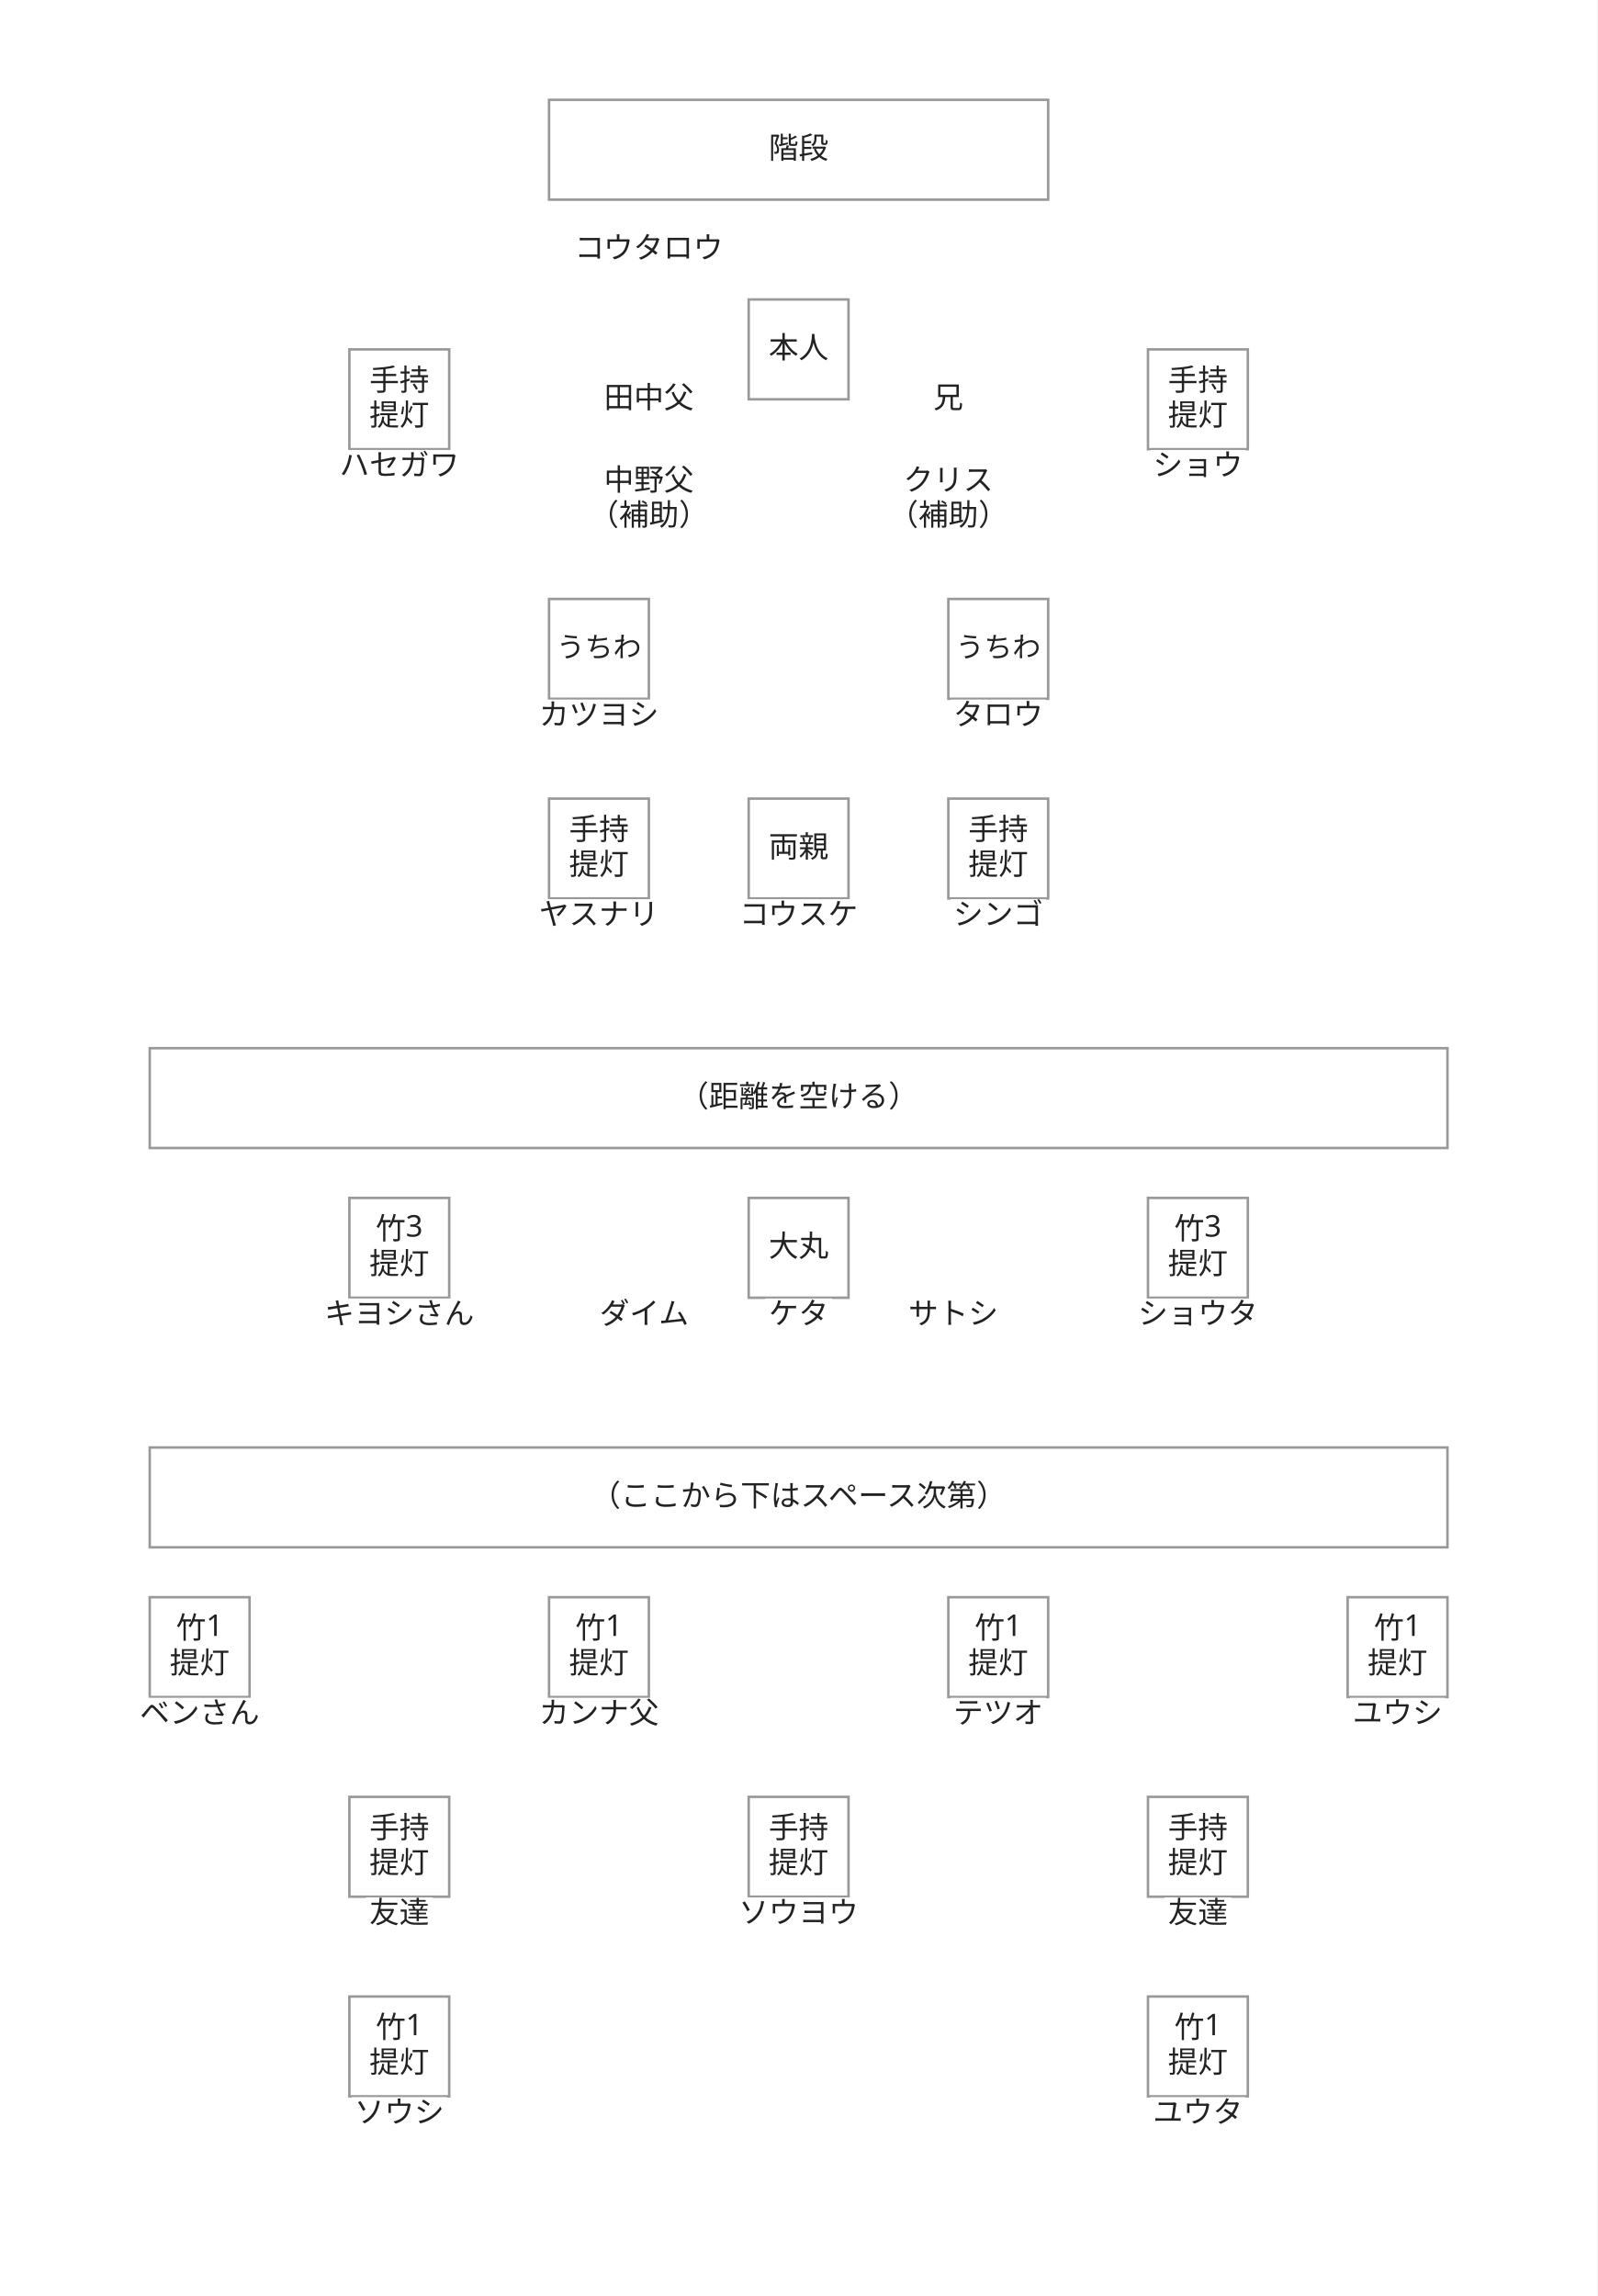
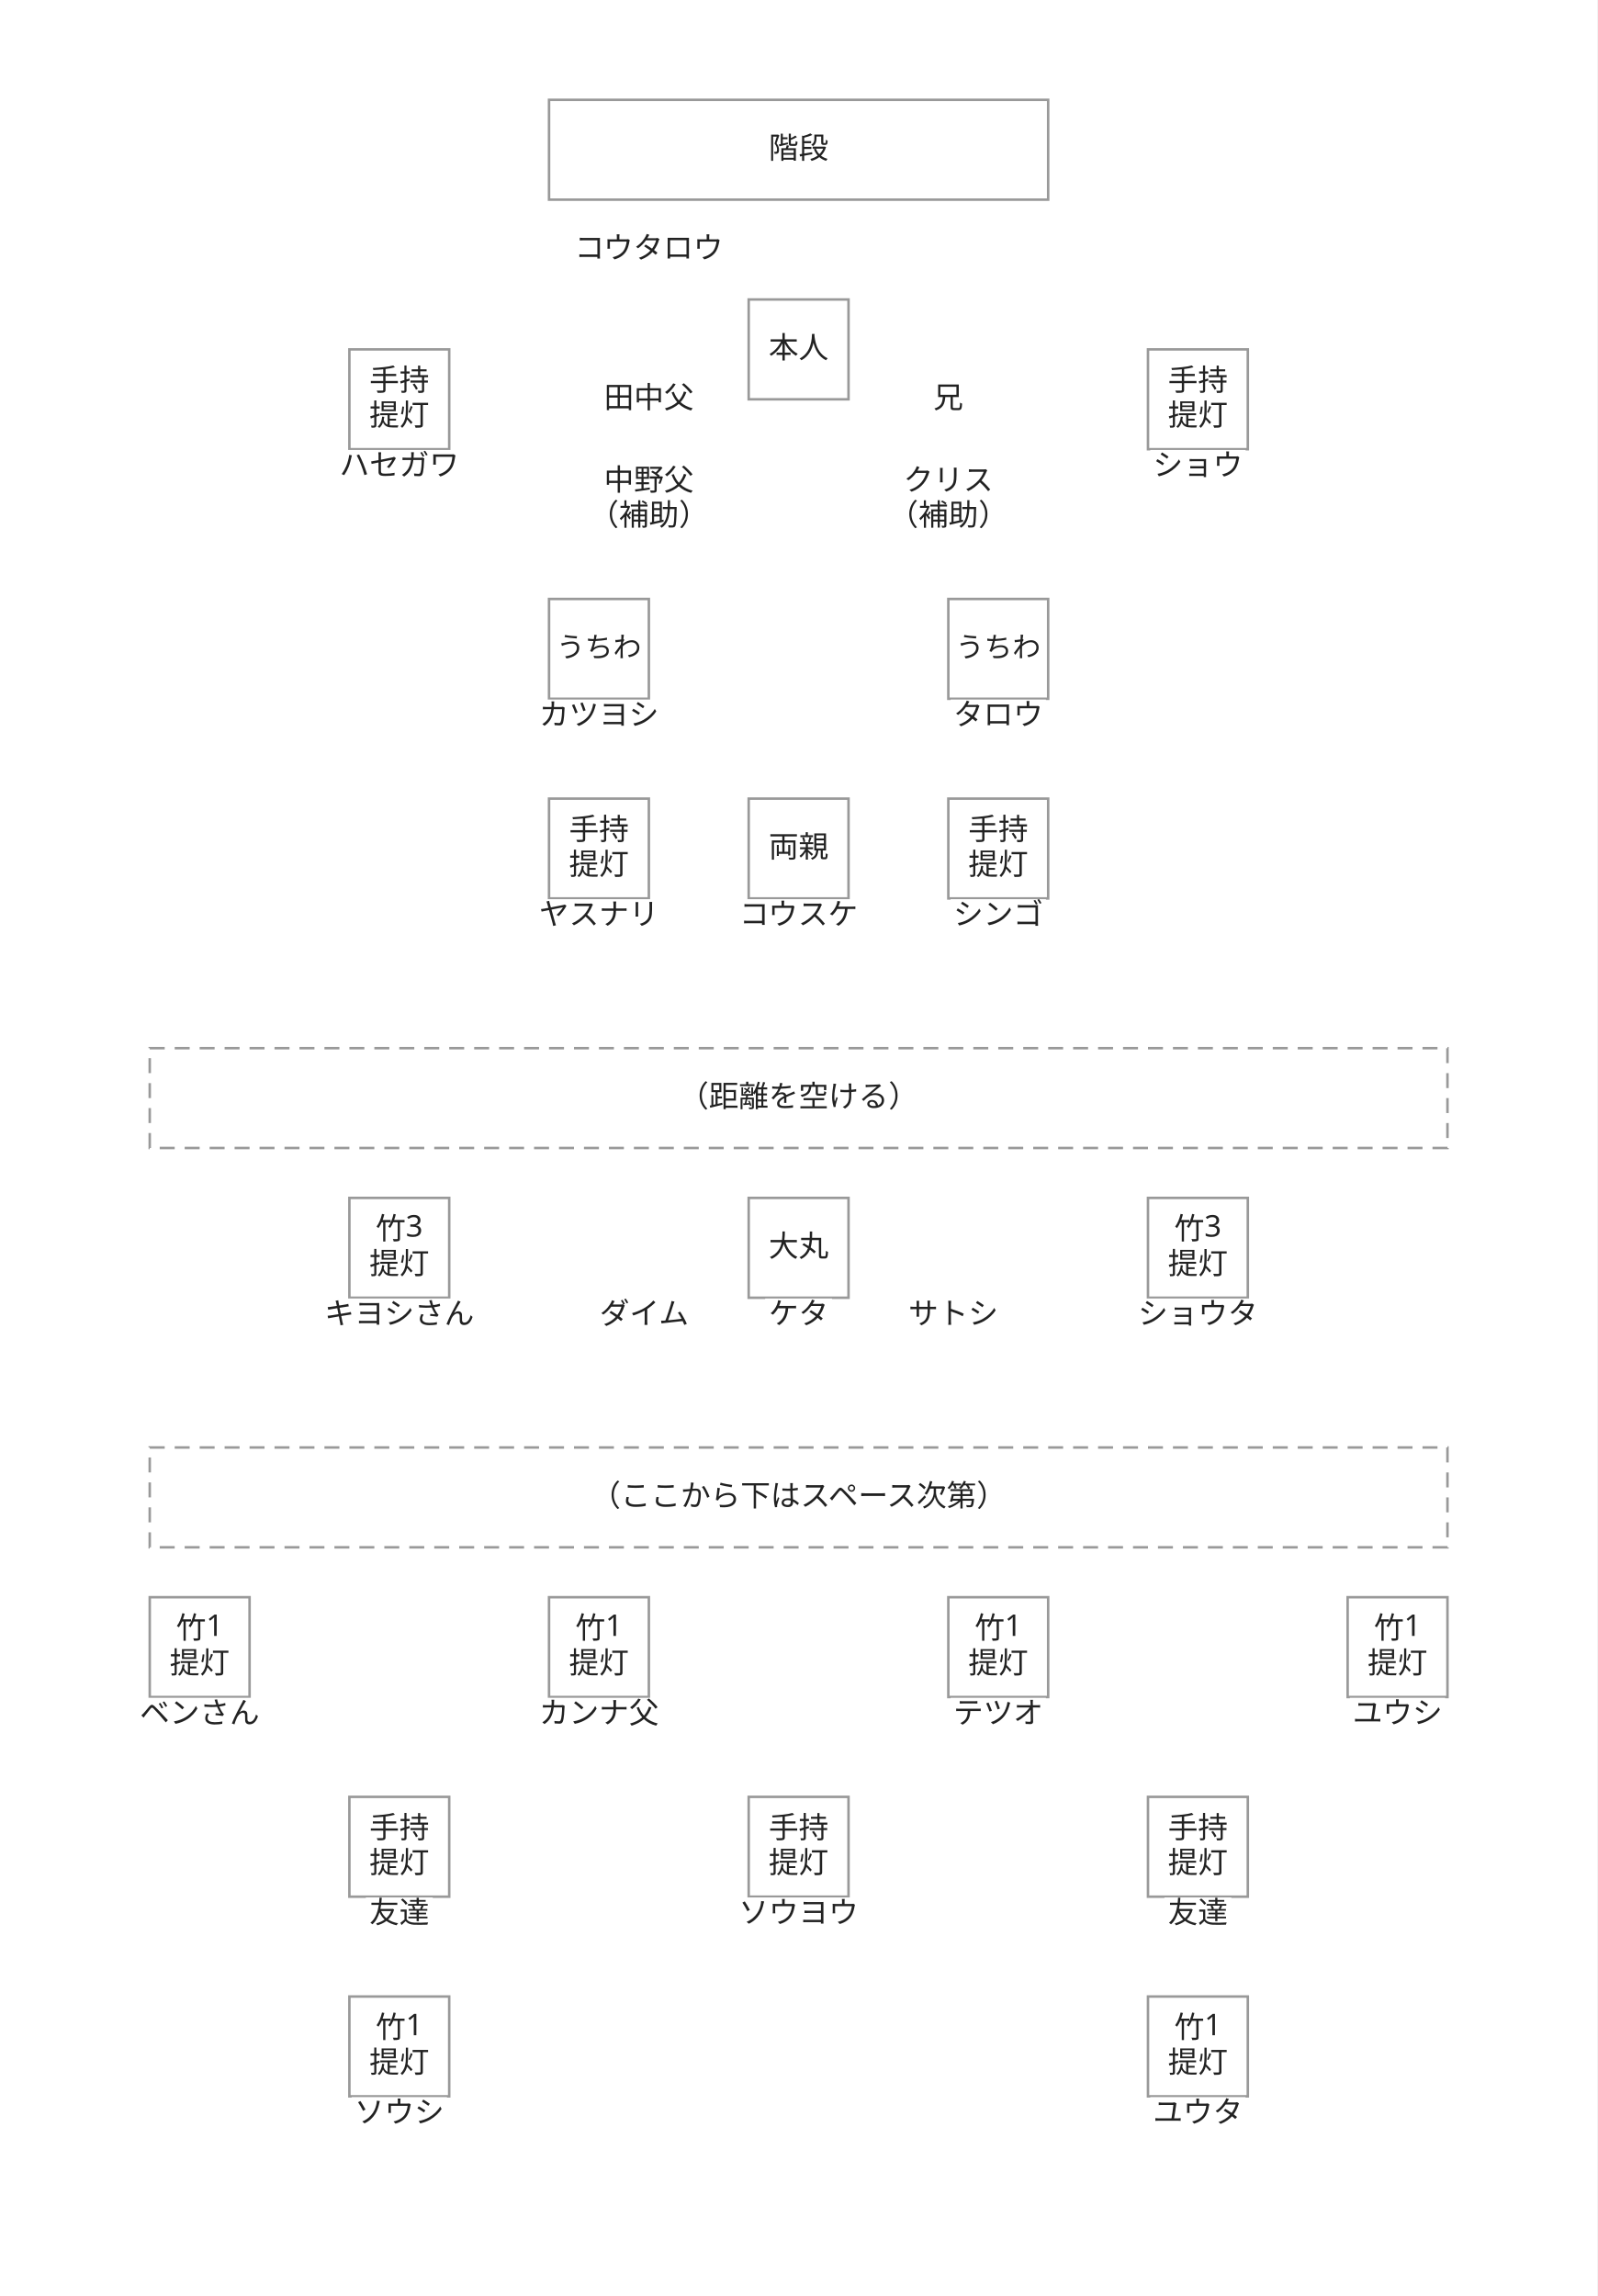
<svg xmlns="http://www.w3.org/2000/svg" viewBox="60.0 0.0 640.0 920.0" width="640" height="920" font-family="sans-serif">
  <rect x="60.0" y="0.0" width="640.0" height="920.0" fill="#ffffff" />
  <defs>
    <marker id="arrow-blue" viewBox="0 0 10 10" refX="9" refY="5" markerWidth="7" markerHeight="7" orient="auto-start-reverse">
      <path d="M0,0 L10,5 L0,10 z" fill="#6c8ebf" />
    </marker>
    <marker id="arrow-green" viewBox="0 0 10 10" refX="9" refY="5" markerWidth="7" markerHeight="7" orient="auto-start-reverse">
      <path d="M0,0 L10,5 L0,10 z" fill="#82b366" />
    </marker>
  </defs>
  <rect x="280.0" y="40.0" width="200.0" height="40.0" fill="#ffffff" stroke="#999999" stroke-width="1.0" />
  <text x="380.0" y="63.5" font-size="12" text-anchor="middle" fill="#222222">階段</text>
  <rect x="360.0" y="120.0" width="40.0" height="40.0" fill="#ffffff" stroke="#999999" stroke-width="1.0" />
  <text x="380.0" y="143.5" font-size="12" text-anchor="middle" fill="#222222">本人</text>
  <rect x="289.5" y="93.3" width="61.0" height="13.2" fill="#ffffff" />
  <text x="320.0" y="103.5" font-size="12" text-anchor="middle" fill="#222222">コウタロウ</text>
  <rect x="300.9" y="153.3" width="38.2" height="13.2" fill="#ffffff" />
  <text x="320.0" y="163.5" font-size="12" text-anchor="middle" fill="#222222">田中父</text>
  <rect x="200.0" y="140.0" width="40.0" height="40.0" fill="#ffffff" stroke="#999999" stroke-width="1.0" />
  <text x="220.0" y="156.5" font-size="12" text-anchor="middle" fill="#222222">手持</text>
  <text x="220.0" y="170.5" font-size="12" text-anchor="middle" fill="#222222">提灯</text>
  <rect x="195.2" y="180.3" width="49.6" height="13.2" fill="#ffffff" />
  <text x="220.0" y="190.5" font-size="12" text-anchor="middle" fill="#222222">ハセガワ</text>
  <rect x="520.0" y="140.0" width="40.0" height="40.0" fill="#ffffff" stroke="#999999" stroke-width="1.0" />
  <text x="540.0" y="156.5" font-size="12" text-anchor="middle" fill="#222222">手持</text>
  <text x="540.0" y="170.5" font-size="12" text-anchor="middle" fill="#222222">提灯</text>
  <rect x="520.9" y="180.3" width="38.2" height="13.2" fill="#ffffff" />
  <text x="540.0" y="190.5" font-size="12" text-anchor="middle" fill="#222222">ショウ</text>
  <rect x="432.3" y="153.3" width="15.4" height="13.2" fill="#ffffff" />
  <text x="440.0" y="163.5" font-size="12" text-anchor="middle" fill="#222222">兄</text>
  <rect x="300.9" y="186.3" width="38.2" height="13.2" fill="#ffffff" />
  <text x="320.0" y="196.5" font-size="12" text-anchor="middle" fill="#222222">中野父</text>
  <rect x="295.2" y="200.3" width="49.6" height="13.2" fill="#ffffff" />
  <text x="320.0" y="210.5" font-size="12" text-anchor="middle" fill="#222222">（補助）</text>
  <rect x="420.9" y="186.3" width="38.2" height="13.2" fill="#ffffff" />
  <text x="440.0" y="196.5" font-size="12" text-anchor="middle" fill="#222222">クリス</text>
  <rect x="415.2" y="200.3" width="49.6" height="13.2" fill="#ffffff" />
  <text x="440.0" y="210.5" font-size="12" text-anchor="middle" fill="#222222">（補助）</text>
  <rect x="280.0" y="240.0" width="40.0" height="40.0" fill="#ffffff" stroke="#999999" stroke-width="1.0" />
  <text x="300.0" y="263.306" font-size="11.333" text-anchor="middle" fill="#222222">うちわ</text>
  <rect x="275.2" y="280.3" width="49.6" height="13.2" fill="#ffffff" />
  <text x="300.0" y="290.5" font-size="12" text-anchor="middle" fill="#222222">カツヨシ</text>
  <rect x="440.0" y="240.0" width="40.0" height="40.0" fill="#ffffff" stroke="#999999" stroke-width="1.0" />
  <text x="460.0" y="263.306" font-size="11.333" text-anchor="middle" fill="#222222">うちわ</text>
  <rect x="440.9" y="280.3" width="38.2" height="13.2" fill="#ffffff" />
  <text x="460.0" y="290.5" font-size="12" text-anchor="middle" fill="#222222">タロウ</text>
  <rect x="440.0" y="320.0" width="40.0" height="40.0" fill="#ffffff" stroke="#999999" stroke-width="1.0" />
  <text x="460.0" y="336.5" font-size="12" text-anchor="middle" fill="#222222">手持</text>
  <text x="460.0" y="350.5" font-size="12" text-anchor="middle" fill="#222222">提灯</text>
  <rect x="280.0" y="320.0" width="40.0" height="40.0" fill="#ffffff" stroke="#999999" stroke-width="1.0" />
  <text x="300.0" y="336.5" font-size="12" text-anchor="middle" fill="#222222">手持</text>
  <text x="300.0" y="350.5" font-size="12" text-anchor="middle" fill="#222222">提灯</text>
  <rect x="275.2" y="360.3" width="49.6" height="13.2" fill="#ffffff" />
  <text x="300.0" y="370.5" font-size="12" text-anchor="middle" fill="#222222">ヤスナリ</text>
  <rect x="360.0" y="320.0" width="40.0" height="40.0" fill="#ffffff" stroke="#999999" stroke-width="1.0" />
  <text x="380.0" y="343.5" font-size="12" text-anchor="middle" fill="#222222">両親</text>
  <rect x="355.2" y="360.3" width="49.6" height="13.2" fill="#ffffff" />
  <text x="380.0" y="370.5" font-size="12" text-anchor="middle" fill="#222222">コウスケ</text>
  <rect x="360.0" y="480.0" width="40.0" height="40.0" fill="#ffffff" stroke="#999999" stroke-width="1.0" />
  <text x="380.0" y="503.5" font-size="12" text-anchor="middle" fill="#222222">大丸</text>
  <rect x="440.9" y="360.3" width="38.2" height="13.2" fill="#ffffff" />
  <text x="460.0" y="370.5" font-size="12" text-anchor="middle" fill="#222222">シンゴ</text>
  <rect x="366.6" y="520.3" width="26.8" height="13.2" fill="#ffffff" />
  <text x="380.0" y="530.5" font-size="12" text-anchor="middle" fill="#222222">ケタ</text>
  <rect x="520.0" y="480.0" width="40.0" height="40.0" fill="#ffffff" stroke="#999999" stroke-width="1.0" />
  <text x="540.0" y="496.5" font-size="12" text-anchor="middle" fill="#222222">竹3</text>
  <text x="540.0" y="510.5" font-size="12" text-anchor="middle" fill="#222222">提灯</text>
  <rect x="515.2" y="520.3" width="49.6" height="13.2" fill="#ffffff" />
  <text x="540.0" y="530.5" font-size="12" text-anchor="middle" fill="#222222">ショウタ</text>
  <rect x="200.0" y="480.0" width="40.0" height="40.0" fill="#ffffff" stroke="#999999" stroke-width="1.0" />
  <text x="220.0" y="496.5" font-size="12" text-anchor="middle" fill="#222222">竹3</text>
  <text x="220.0" y="510.5" font-size="12" text-anchor="middle" fill="#222222">提灯</text>
  <rect x="189.5" y="520.3" width="61.0" height="13.2" fill="#ffffff" />
  <text x="220.0" y="530.5" font-size="12" text-anchor="middle" fill="#222222">キヨシさん</text>
  <rect x="297.8" y="520.3" width="38.2" height="13.2" fill="#ffffff" />
  <text x="336.0" y="530.5" font-size="12" text-anchor="end" fill="#222222">ダイム</text>
  <rect x="424.0" y="520.3" width="38.2" height="13.2" fill="#ffffff" />
  <text x="424.0" y="530.5" font-size="12" text-anchor="start" fill="#222222">サトシ</text>
  <rect x="280.0" y="640.0" width="40.0" height="40.0" fill="#ffffff" stroke="#999999" stroke-width="1.0" />
  <text x="300.0" y="656.5" font-size="12" text-anchor="middle" fill="#222222">竹1</text>
  <text x="300.0" y="670.5" font-size="12" text-anchor="middle" fill="#222222">提灯</text>
  <rect x="275.2" y="680.3" width="49.6" height="13.2" fill="#ffffff" />
  <text x="300.0" y="690.5" font-size="12" text-anchor="middle" fill="#222222">カンナ父</text>
  <rect x="200.0" y="720.0" width="40.0" height="40.0" fill="#ffffff" stroke="#999999" stroke-width="1.0" />
  <text x="220.0" y="736.5" font-size="12" text-anchor="middle" fill="#222222">手持</text>
  <text x="220.0" y="750.5" font-size="12" text-anchor="middle" fill="#222222">提灯</text>
  <rect x="206.6" y="760.3" width="26.8" height="13.2" fill="#ffffff" />
  <text x="220.0" y="770.5" font-size="12" text-anchor="middle" fill="#222222">友達</text>
  <rect x="440.0" y="640.0" width="40.0" height="40.0" fill="#ffffff" stroke="#999999" stroke-width="1.0" />
  <text x="460.0" y="656.5" font-size="12" text-anchor="middle" fill="#222222">竹1</text>
  <text x="460.0" y="670.5" font-size="12" text-anchor="middle" fill="#222222">提灯</text>
  <rect x="440.9" y="680.3" width="38.2" height="13.2" fill="#ffffff" />
  <text x="460.0" y="690.5" font-size="12" text-anchor="middle" fill="#222222">テツオ</text>
  <rect x="600.0" y="640.0" width="40.0" height="40.0" fill="#ffffff" stroke="#999999" stroke-width="1.0" />
  <text x="620.0" y="656.5" font-size="12" text-anchor="middle" fill="#222222">竹1</text>
  <text x="620.0" y="670.5" font-size="12" text-anchor="middle" fill="#222222">提灯</text>
  <rect x="600.9" y="680.3" width="38.2" height="13.2" fill="#ffffff" />
  <text x="620.0" y="690.5" font-size="12" text-anchor="middle" fill="#222222">ユウシ</text>
  <rect x="120.0" y="640.0" width="40.0" height="40.0" fill="#ffffff" stroke="#999999" stroke-width="1.0" />
  <text x="140.0" y="656.5" font-size="12" text-anchor="middle" fill="#222222">竹1</text>
  <text x="140.0" y="670.5" font-size="12" text-anchor="middle" fill="#222222">提灯</text>
  <rect x="115.2" y="680.3" width="49.6" height="13.2" fill="#ffffff" />
  <text x="140.0" y="690.5" font-size="12" text-anchor="middle" fill="#222222">ベンさん</text>
  <rect x="360.0" y="720.0" width="40.0" height="40.0" fill="#ffffff" stroke="#999999" stroke-width="1.0" />
  <text x="380.0" y="736.5" font-size="12" text-anchor="middle" fill="#222222">手持</text>
  <text x="380.0" y="750.5" font-size="12" text-anchor="middle" fill="#222222">提灯</text>
  <rect x="355.2" y="760.3" width="49.6" height="13.2" fill="#ffffff" />
  <text x="380.0" y="770.5" font-size="12" text-anchor="middle" fill="#222222">ソウヨウ</text>
  <rect x="520.0" y="720.0" width="40.0" height="40.0" fill="#ffffff" stroke="#999999" stroke-width="1.0" />
  <text x="540.0" y="736.5" font-size="12" text-anchor="middle" fill="#222222">手持</text>
  <text x="540.0" y="750.5" font-size="12" text-anchor="middle" fill="#222222">提灯</text>
  <rect x="526.6" y="760.3" width="26.8" height="13.2" fill="#ffffff" />
  <text x="540.0" y="770.5" font-size="12" text-anchor="middle" fill="#222222">友達</text>
  <rect x="200.0" y="800.0" width="40.0" height="40.0" fill="#ffffff" stroke="#999999" stroke-width="1.0" />
  <text x="220.0" y="816.5" font-size="12" text-anchor="middle" fill="#222222">竹1</text>
  <text x="220.0" y="830.5" font-size="12" text-anchor="middle" fill="#222222">提灯</text>
  <rect x="200.9" y="840.3" width="38.2" height="13.2" fill="#ffffff" />
  <text x="220.0" y="850.5" font-size="12" text-anchor="middle" fill="#222222">ソウシ</text>
  <rect x="520.0" y="800.0" width="40.0" height="40.0" fill="#ffffff" stroke="#999999" stroke-width="1.0" />
  <text x="540.0" y="816.5" font-size="12" text-anchor="middle" fill="#222222">竹1</text>
  <text x="540.0" y="830.5" font-size="12" text-anchor="middle" fill="#222222">提灯</text>
  <rect x="520.9" y="840.3" width="38.2" height="13.2" fill="#ffffff" />
  <text x="540.0" y="850.5" font-size="12" text-anchor="middle" fill="#222222">ユウタ</text>
-   <rect x="120.0" y="420.0" width="520.0" height="40.0" fill="#ffffff" stroke="#999999" stroke-width="1.0" />
+   <rect x="120.0" y="420.0" width="520.0" height="40.0" fill="#ffffff" stroke="#999999" stroke-width="1.0" stroke-dasharray="6,4" />
  <text x="380.0" y="443.5" font-size="12" text-anchor="middle" fill="#222222">（距離を空ける）</text>
-   <rect x="120.0" y="580.0" width="520.0" height="40.0" fill="#ffffff" stroke="#999999" stroke-width="1.0" />
+   <rect x="120.0" y="580.0" width="520.0" height="40.0" fill="#ffffff" stroke="#999999" stroke-width="1.0" stroke-dasharray="6,4" />
  <text x="380.0" y="603.5" font-size="12" text-anchor="middle" fill="#222222">（ここから下はスペース次第）</text>
</svg>
